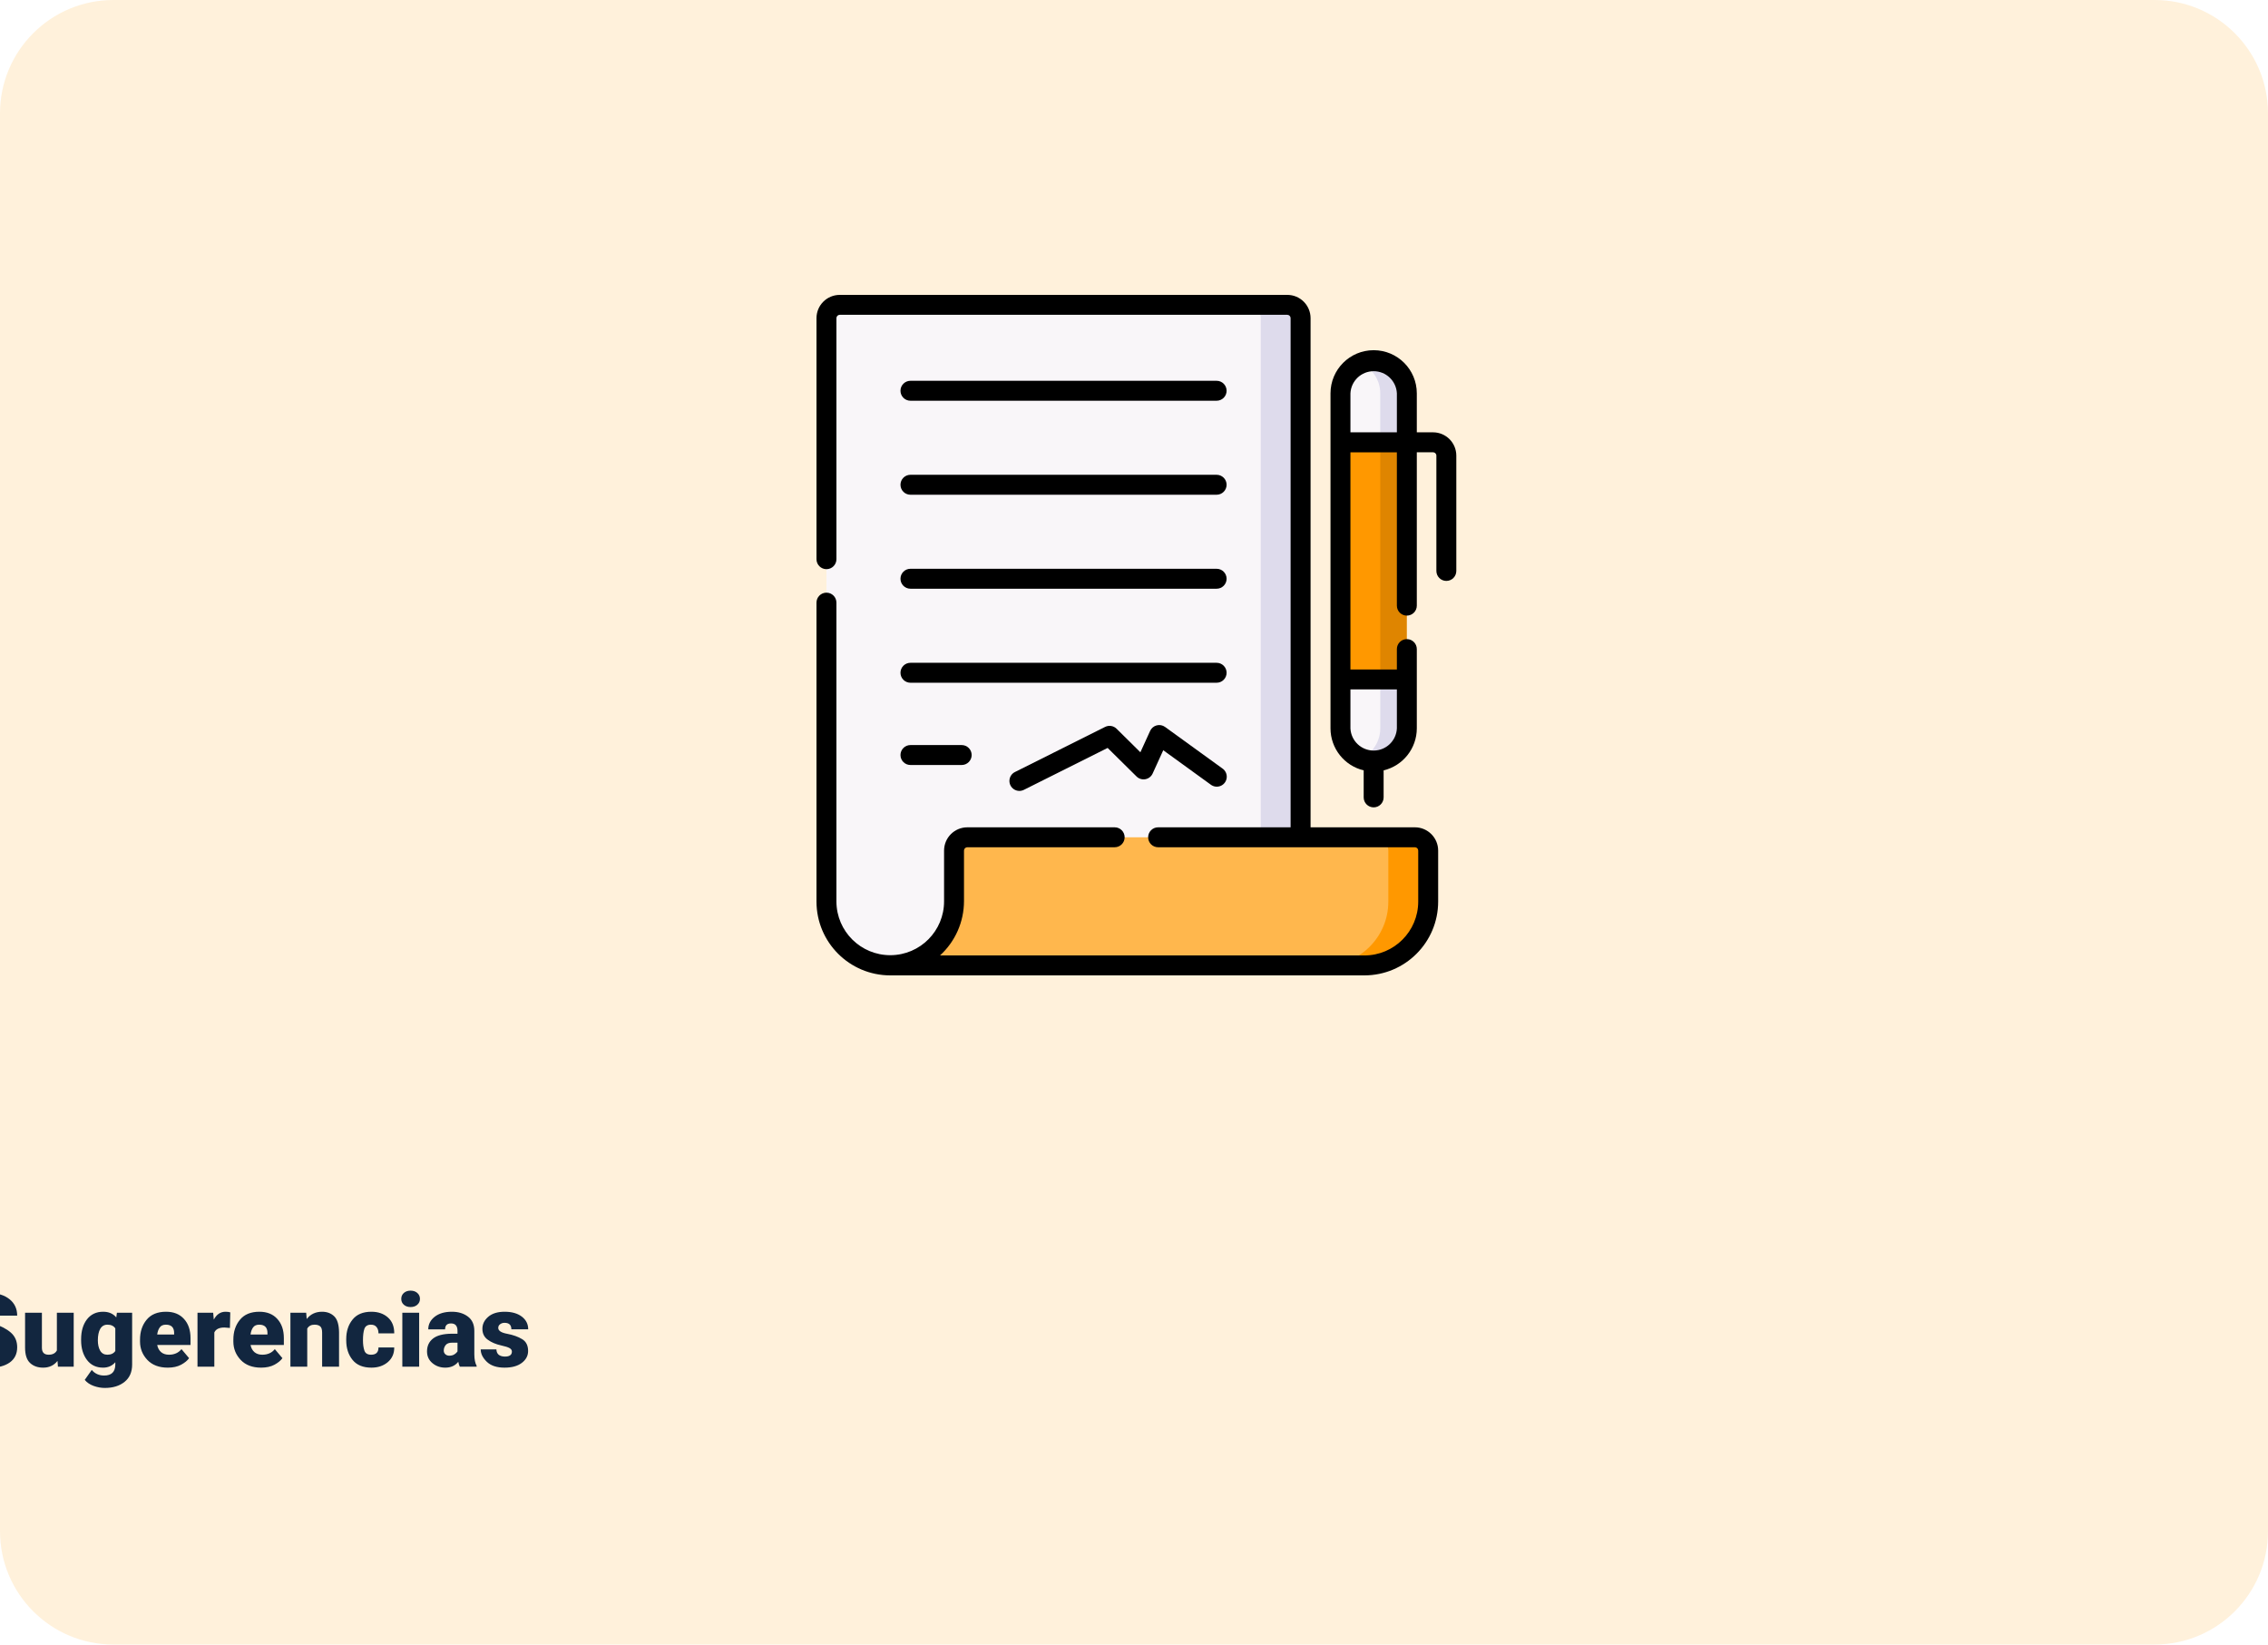
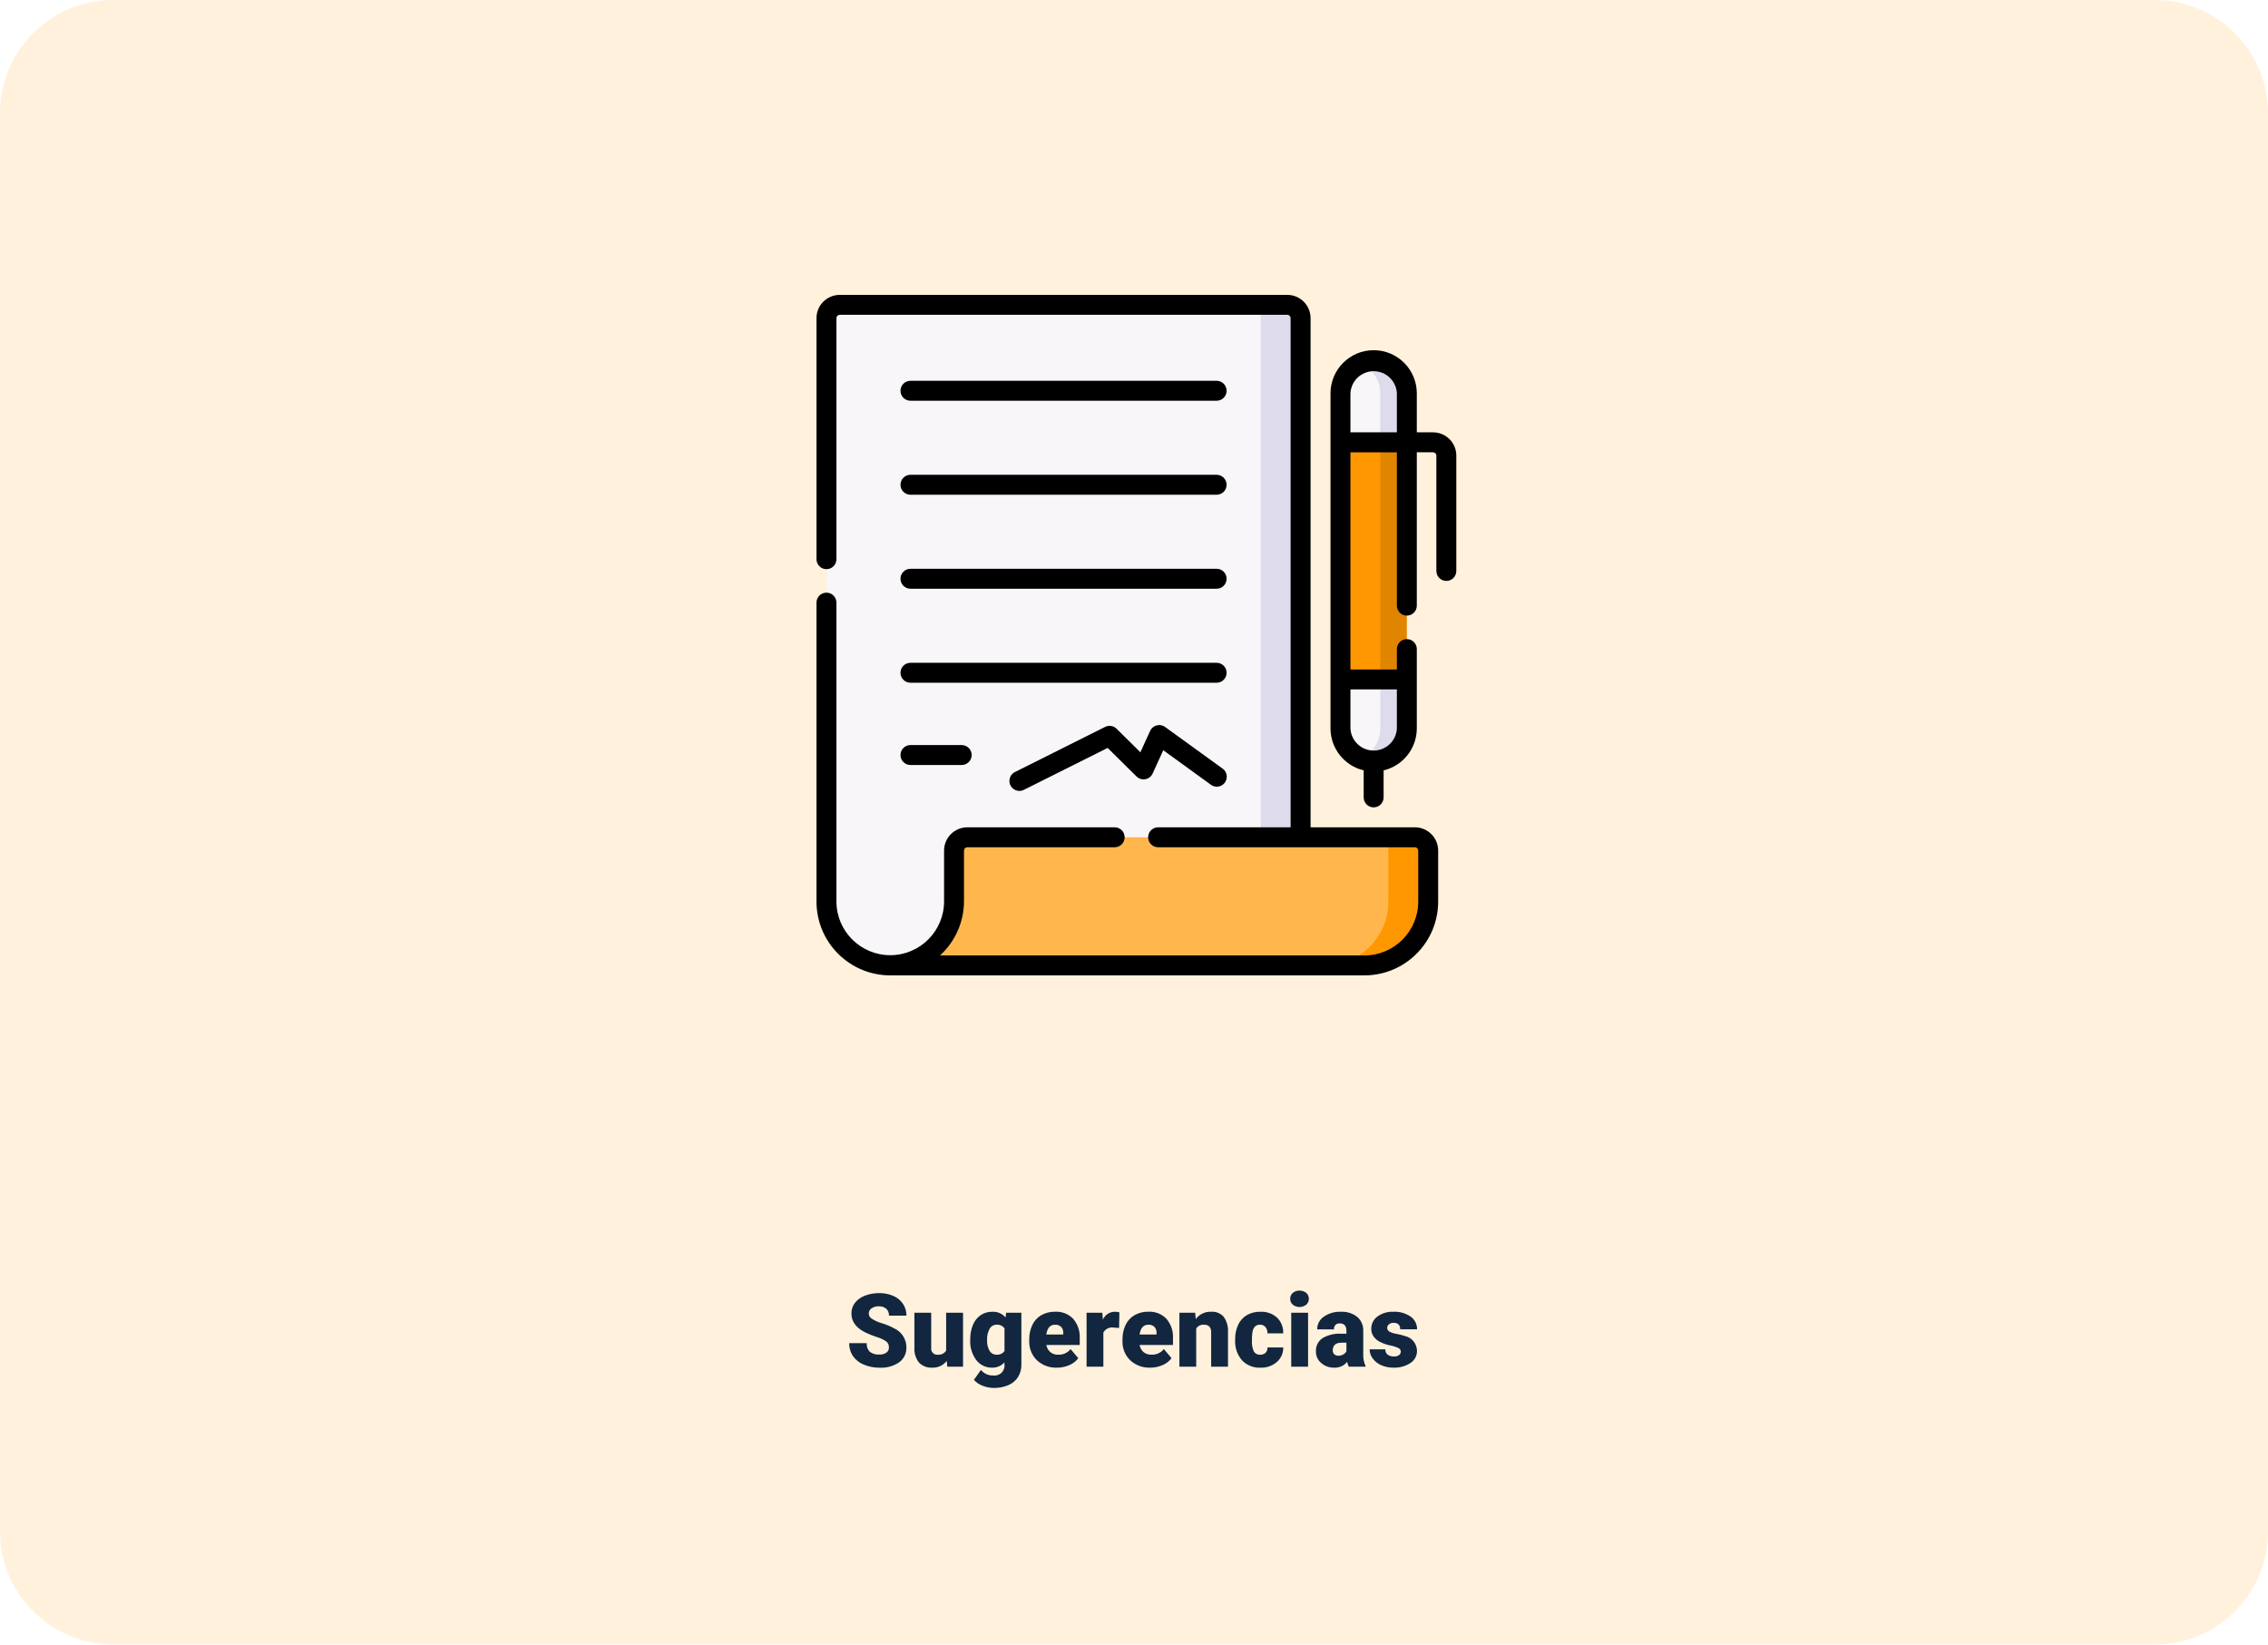
<svg xmlns="http://www.w3.org/2000/svg" width="400" height="290" viewBox="0 0 400 290">
  <g id="t4-i6" transform="translate(-390 -1970)">
    <rect id="Rectangle_32671" data-name="Rectangle 32671" width="400" height="290" rx="20" transform="translate(390 1970)" fill="#fff1db" />
-     <text id="Sugerencias_" data-name="Sugerencias  " transform="translate(433 2194)" fill="#12263f" font-size="18" font-family="Roboto-Black, Roboto" font-weight="800">
-       <tspan x="-50.625" y="17" xml:space="preserve">Sugerencias  </tspan>
-     </text>
+     <path id="Path_152387" data-name="Path 152387" d="M113.779,13.6a1.268,1.268,0,0,0-.479-1.055,5.954,5.954,0,0,0-1.683-.782,16.147,16.147,0,0,1-1.969-.782q-2.487-1.222-2.487-3.357a3.011,3.011,0,0,1,.62-1.876,4.008,4.008,0,0,1,1.753-1.266,6.823,6.823,0,0,1,2.549-.453,5.969,5.969,0,0,1,2.474.492,3.917,3.917,0,0,1,1.7,1.4A3.661,3.661,0,0,1,116.864,8h-3.076a1.547,1.547,0,0,0-.479-1.213,1.867,1.867,0,0,0-1.3-.431,2.106,2.106,0,0,0-1.305.365,1.074,1.074,0,0,0,.048,1.819,6.65,6.65,0,0,0,1.854.826,11.36,11.36,0,0,1,2.18.918,3.663,3.663,0,0,1,2.074,3.3,3.125,3.125,0,0,1-1.266,2.637,5.629,5.629,0,0,1-3.472.958,6.888,6.888,0,0,1-2.817-.558,4.247,4.247,0,0,1-1.9-1.529,3.985,3.985,0,0,1-.637-2.237h3.094a1.963,1.963,0,0,0,.532,1.516,2.513,2.513,0,0,0,1.727.488,1.985,1.985,0,0,0,1.208-.33A1.088,1.088,0,0,0,113.779,13.6Zm10.2,2.373a3.054,3.054,0,0,1-2.54,1.2,3,3,0,0,1-2.369-.91,3.826,3.826,0,0,1-.8-2.615V7.49h2.962v6.179a1.065,1.065,0,0,0,1.187,1.222,1.548,1.548,0,0,0,1.45-.729V7.49h2.979V17h-2.777Zm4.14-3.8a6.421,6.421,0,0,1,.475-2.549,3.821,3.821,0,0,1,1.362-1.709,3.591,3.591,0,0,1,2.065-.6,2.855,2.855,0,0,1,2.32,1l.105-.826h2.689V16.64a4.009,4.009,0,0,1-.584,2.184,3.75,3.75,0,0,1-1.692,1.424,6.219,6.219,0,0,1-2.566.5,5.365,5.365,0,0,1-2.026-.4,3.657,3.657,0,0,1-1.5-1.028L130,17.58a2.716,2.716,0,0,0,2.18.976,1.764,1.764,0,0,0,1.969-2.021v-.3a2.781,2.781,0,0,1-2.153.94,3.437,3.437,0,0,1-2.812-1.332,5.517,5.517,0,0,1-1.072-3.564Zm2.971.185a3.383,3.383,0,0,0,.439,1.85,1.387,1.387,0,0,0,1.23.681,1.573,1.573,0,0,0,1.4-.642v-4a1.534,1.534,0,0,0-1.38-.65,1.4,1.4,0,0,0-1.239.708A3.858,3.858,0,0,0,131.085,12.359Zm12.331,4.816a4.889,4.889,0,0,1-3.542-1.305,4.507,4.507,0,0,1-1.354-3.4v-.246a5.84,5.84,0,0,1,.541-2.575,3.955,3.955,0,0,1,1.578-1.727,4.763,4.763,0,0,1,2.461-.611,4.117,4.117,0,0,1,3.164,1.244,4.887,4.887,0,0,1,1.16,3.467v1.151h-5.889a2.135,2.135,0,0,0,.694,1.257,2.066,2.066,0,0,0,1.389.457,2.662,2.662,0,0,0,2.2-.984l1.354,1.6a3.784,3.784,0,0,1-1.569,1.217A5.3,5.3,0,0,1,143.416,17.176ZM143.082,9.6q-1.3,0-1.547,1.723h2.988v-.229a1.467,1.467,0,0,0-.36-1.1A1.434,1.434,0,0,0,143.082,9.6Zm11.285.571-.976-.07a1.752,1.752,0,0,0-1.793.879V17h-2.962V7.49h2.777l.1,1.222a2.294,2.294,0,0,1,2.083-1.4,2.888,2.888,0,0,1,.826.105Zm5.5,7a4.889,4.889,0,0,1-3.542-1.305,4.507,4.507,0,0,1-1.354-3.4v-.246a5.84,5.84,0,0,1,.541-2.575,3.955,3.955,0,0,1,1.578-1.727,4.763,4.763,0,0,1,2.461-.611,4.117,4.117,0,0,1,3.164,1.244,4.887,4.887,0,0,1,1.16,3.467v1.151h-5.889a2.135,2.135,0,0,0,.694,1.257,2.066,2.066,0,0,0,1.389.457,2.662,2.662,0,0,0,2.2-.984l1.354,1.6a3.784,3.784,0,0,1-1.569,1.217A5.3,5.3,0,0,1,159.869,17.176ZM159.535,9.6q-1.3,0-1.547,1.723h2.988v-.229a1.467,1.467,0,0,0-.36-1.1A1.434,1.434,0,0,0,159.535,9.6Zm8.253-2.109.1,1.116A3.225,3.225,0,0,1,170.6,7.314a2.713,2.713,0,0,1,2.219.888,4.226,4.226,0,0,1,.76,2.672V17h-2.971V11a1.6,1.6,0,0,0-.29-1.059,1.342,1.342,0,0,0-1.055-.338,1.413,1.413,0,0,0-1.292.686V17h-2.962V7.49Zm11.452,7.4a1.317,1.317,0,0,0,.967-.338,1.241,1.241,0,0,0,.334-.945h2.777a3.288,3.288,0,0,1-1.121,2.566,4.168,4.168,0,0,1-2.887,1,4.22,4.22,0,0,1-3.27-1.3,5.125,5.125,0,0,1-1.2-3.6v-.123a5.792,5.792,0,0,1,.532-2.544,3.872,3.872,0,0,1,1.534-1.7,4.573,4.573,0,0,1,2.373-.593,4.116,4.116,0,0,1,2.944,1.028,3.647,3.647,0,0,1,1.09,2.786h-2.777a1.626,1.626,0,0,0-.36-1.134,1.244,1.244,0,0,0-.967-.4q-1.151,0-1.345,1.468a10.357,10.357,0,0,0-.062,1.283,4.068,4.068,0,0,0,.343,1.986A1.187,1.187,0,0,0,179.24,14.891ZM187.7,17h-2.971V7.49H187.7ZM184.549,5.029a1.334,1.334,0,0,1,.457-1.043,1.934,1.934,0,0,1,2.373,0,1.334,1.334,0,0,1,.457,1.043,1.334,1.334,0,0,1-.457,1.043,1.934,1.934,0,0,1-2.373,0A1.334,1.334,0,0,1,184.549,5.029ZM194.876,17a3.344,3.344,0,0,1-.281-.853,2.754,2.754,0,0,1-2.285,1.028,3.374,3.374,0,0,1-2.285-.813,2.588,2.588,0,0,1-.94-2.043,2.66,2.66,0,0,1,1.143-2.338,5.821,5.821,0,0,1,3.322-.791h.914v-.5q0-1.316-1.134-1.316a.927.927,0,0,0-1.055,1.042h-2.962a2.655,2.655,0,0,1,1.173-2.239,4.931,4.931,0,0,1,2.993-.86,4.323,4.323,0,0,1,2.874.888,3.086,3.086,0,0,1,1.081,2.435v4.21a4.311,4.311,0,0,0,.4,2V17Zm-1.854-1.934a1.652,1.652,0,0,0,.918-.237,1.487,1.487,0,0,0,.523-.536V12.772H193.6q-1.547,0-1.547,1.389a.848.848,0,0,0,.272.655A.986.986,0,0,0,193.021,15.066Zm11.03-.738a.684.684,0,0,0-.4-.606,6.016,6.016,0,0,0-1.5-.475,6.853,6.853,0,0,1-1.828-.646,3.062,3.062,0,0,1-1.1-.971,2.319,2.319,0,0,1-.378-1.31,2.628,2.628,0,0,1,1.081-2.158,4.453,4.453,0,0,1,2.83-.848,4.934,4.934,0,0,1,3.023.853,2.666,2.666,0,0,1,1.143,2.241h-2.971q0-1.143-1.2-1.143a1.194,1.194,0,0,0-.782.259.8.8,0,0,0-.316.646.737.737,0,0,0,.387.642,3.654,3.654,0,0,0,1.235.4,10.671,10.671,0,0,1,1.49.378,2.706,2.706,0,0,1,2.145,2.646,2.491,2.491,0,0,1-1.156,2.118,5.068,5.068,0,0,1-2.993.817,5.172,5.172,0,0,1-2.18-.439,3.645,3.645,0,0,1-1.494-1.2,2.707,2.707,0,0,1-.536-1.591h2.769a1.145,1.145,0,0,0,.439.962,1.808,1.808,0,0,0,1.081.3,1.422,1.422,0,0,0,.91-.246A.787.787,0,0,0,204.052,14.328Z" transform="translate(433 2194)" fill="#12263f" />
    <g id="contrato" transform="translate(518.735 2022)">
      <g id="Group_97146" data-name="Group 97146" transform="translate(17.023 1.758)">
        <path id="Path_152308" data-name="Path 152308" d="M411.909,74.09l-2.344,10.39v40.06l.469,8.632c0,2.4.975,2.117,3.04,3.021a5.764,5.764,0,0,0,2.344.254c3.233,0,3.509-.042,3.509-3.275V74.09Z" transform="translate(-318.909 -58.483)" fill="#ff9800" />
        <path id="Path_152309" data-name="Path 152309" d="M426.883,51.117a5.831,5.831,0,0,0-2.344.49,5.22,5.22,0,0,1,3.509,4.895v59.082a5.528,5.528,0,0,1-3.509,5.129,5.831,5.831,0,0,0,2.344.49c3.232,0,3.509-2.386,3.509-5.619l2.344-8.632V65.133L430.392,56.5C430.392,53.269,430.115,51.117,426.883,51.117Z" transform="translate(-330.373 -40.894)" fill="#df8500" />
        <path id="Path_152310" data-name="Path 152310" d="M416.585,64.353l2.344-8.632c0-3.232-.277-5.619-3.509-5.619a5.76,5.76,0,0,0-2.344.254,5.855,5.855,0,0,0-3.509,5.365V62.6Z" transform="translate(-318.909 -40.114)" fill="#f9f6f9" />
        <path id="Path_152311" data-name="Path 152311" d="M432.736,63.6V54.97a5.853,5.853,0,0,0-8.2-5.363,5.853,5.853,0,0,1,3.509,5.363V63.6Z" transform="translate(-330.373 -39.363)" fill="#dedbec" />
        <path id="Path_152312" data-name="Path 152312" d="M103.578,113.606,34.016,123.984a11.251,11.251,0,0,1-11.251-11.251V9.844A2.344,2.344,0,0,1,25.109,7.5h76.125a2.344,2.344,0,0,1,2.344,2.344Z" transform="translate(-22.765 -7.5)" fill="#f9f6f9" />
        <path id="Path_152313" data-name="Path 152313" d="M346.6,7.5h-7.031a2.344,2.344,0,0,1,2.344,2.344V123.984h7.031V9.844A2.344,2.344,0,0,0,346.6,7.5Z" transform="translate(-265.315 -7.5)" fill="#dedbec" />
        <path id="Path_152314" data-name="Path 152314" d="M84.364,408.1a2.344,2.344,0,0,0-2.344,2.344v8.907a11.25,11.25,0,0,1-11.2,11.25l-.047.094H152.05A11.251,11.251,0,0,0,163.3,419.439v-9a2.344,2.344,0,0,0-2.344-2.344H84.364Z" transform="translate(-59.518 -314.206)" fill="#ffb74d" />
        <path id="Path_152315" data-name="Path 152315" d="M413.507,408.1h-7.031a2.344,2.344,0,0,1,2.344,2.344v9a11.251,11.251,0,0,1-11.251,11.251H404.6a11.251,11.251,0,0,0,11.251-11.251v-9A2.344,2.344,0,0,0,413.507,408.1Z" transform="translate(-309.724 -314.206)" fill="#ff9800" />
        <path id="Path_152316" data-name="Path 152316" d="M409.565,289.344v8.632a5.855,5.855,0,0,0,3.509,5.365,4.68,4.68,0,0,0,2.11.254h.234c3.233,0,3.509-2.386,3.509-5.619l-2.344-8.632h-7.019Z" transform="translate(-318.909 -223.287)" fill="#f9f6f9" />
        <path id="Path_152317" data-name="Path 152317" d="M428.048,289.344v8.632a5.853,5.853,0,0,1-3.509,5.363,5.853,5.853,0,0,0,8.2-5.363v-8.632Z" transform="translate(-330.373 -223.287)" fill="#dedbec" />
      </g>
      <g id="Group_97147" data-name="Group 97147" transform="translate(15.265)">
        <path id="Path_152318" data-name="Path 152318" d="M80.232,68.152h54a1.758,1.758,0,0,0,0-3.516h-54a1.758,1.758,0,0,0,0,3.516Z" transform="translate(-63.659 -49.487)" />
        <path id="Path_152319" data-name="Path 152319" d="M80.232,138.878h54a1.758,1.758,0,0,0,0-3.516h-54a1.758,1.758,0,0,0,0,3.516Z" transform="translate(-63.659 -103.637)" />
        <path id="Path_152320" data-name="Path 152320" d="M80.232,209.6h54a1.758,1.758,0,0,0,0-3.516h-54a1.758,1.758,0,0,0,0,3.516Z" transform="translate(-63.659 -157.785)" />
        <path id="Path_152321" data-name="Path 152321" d="M80.232,280.33h54a1.758,1.758,0,0,0,0-3.516h-54a1.758,1.758,0,0,0,0,3.516Z" transform="translate(-63.659 -211.936)" />
        <path id="Path_152322" data-name="Path 152322" d="M80.232,342.22h9.037a1.758,1.758,0,0,0,0-3.516H80.232a1.758,1.758,0,0,0,0,3.516Z" transform="translate(-63.659 -259.32)" />
        <path id="Path_152323" data-name="Path 152323" d="M187.982,323.988a1.758,1.758,0,0,0-2.631.694l-1.72,3.773-4.2-4.152a1.759,1.759,0,0,0-2.022-.322l-15.879,7.943a1.758,1.758,0,1,0,1.573,3.144l14.752-7.38,5.1,5.037a1.758,1.758,0,0,0,2.835-.521l1.874-4.11,8.382,6.071a1.758,1.758,0,1,0,2.062-2.847Z" transform="translate(-126.504 -247.798)" />
        <path id="Path_152324" data-name="Path 152324" d="M420.152,56.1h-2.865V49.228a7.611,7.611,0,0,0-15.222,0V108.31a7.623,7.623,0,0,0,5.853,7.4v4.765a1.758,1.758,0,0,0,3.516,0v-4.765a7.623,7.623,0,0,0,5.853-7.4V94.323a1.758,1.758,0,0,0-3.516,0v3.6h-8.191v-38.3h8.191V86.662a1.758,1.758,0,0,0,3.516,0V59.618h2.865a.587.587,0,0,1,.586.586V80.544a1.758,1.758,0,0,0,3.516,0V60.2A4.106,4.106,0,0,0,420.152,56.1Zm-6.38,45.334v6.874a4.1,4.1,0,0,1-8.191,0v-6.874ZM405.581,56.1V49.228a4.1,4.1,0,0,1,8.191,0V56.1Z" transform="translate(-311.409 -31.863)" />
        <path id="Path_152325" data-name="Path 152325" d="M120.806,93.889h-18.4V4.1A4.106,4.106,0,0,0,98.3,0H19.367a4.106,4.106,0,0,0-4.1,4.1V46.609a1.758,1.758,0,1,0,3.516,0V4.1a.587.587,0,0,1,.586-.586H98.3a.587.587,0,0,1,.586.586V93.889H75.518a1.758,1.758,0,0,0,0,3.516h45.288a.587.587,0,0,1,.586.586v9a9.5,9.5,0,0,1-9.493,9.493H37.051a12.98,12.98,0,0,0,4.231-9.586V97.991a.587.587,0,0,1,.586-.586H67.857a1.758,1.758,0,0,0,0-3.516H41.868a4.106,4.106,0,0,0-4.1,4.1V106.9a9.493,9.493,0,0,1-18.986.093V54.269a1.758,1.758,0,1,0-3.516,0v52.722A13.023,13.023,0,0,0,28.274,120H111.9a13.023,13.023,0,0,0,13.009-13.009v-9A4.106,4.106,0,0,0,120.806,93.889Z" transform="translate(-15.265)" />
      </g>
    </g>
  </g>
</svg>
